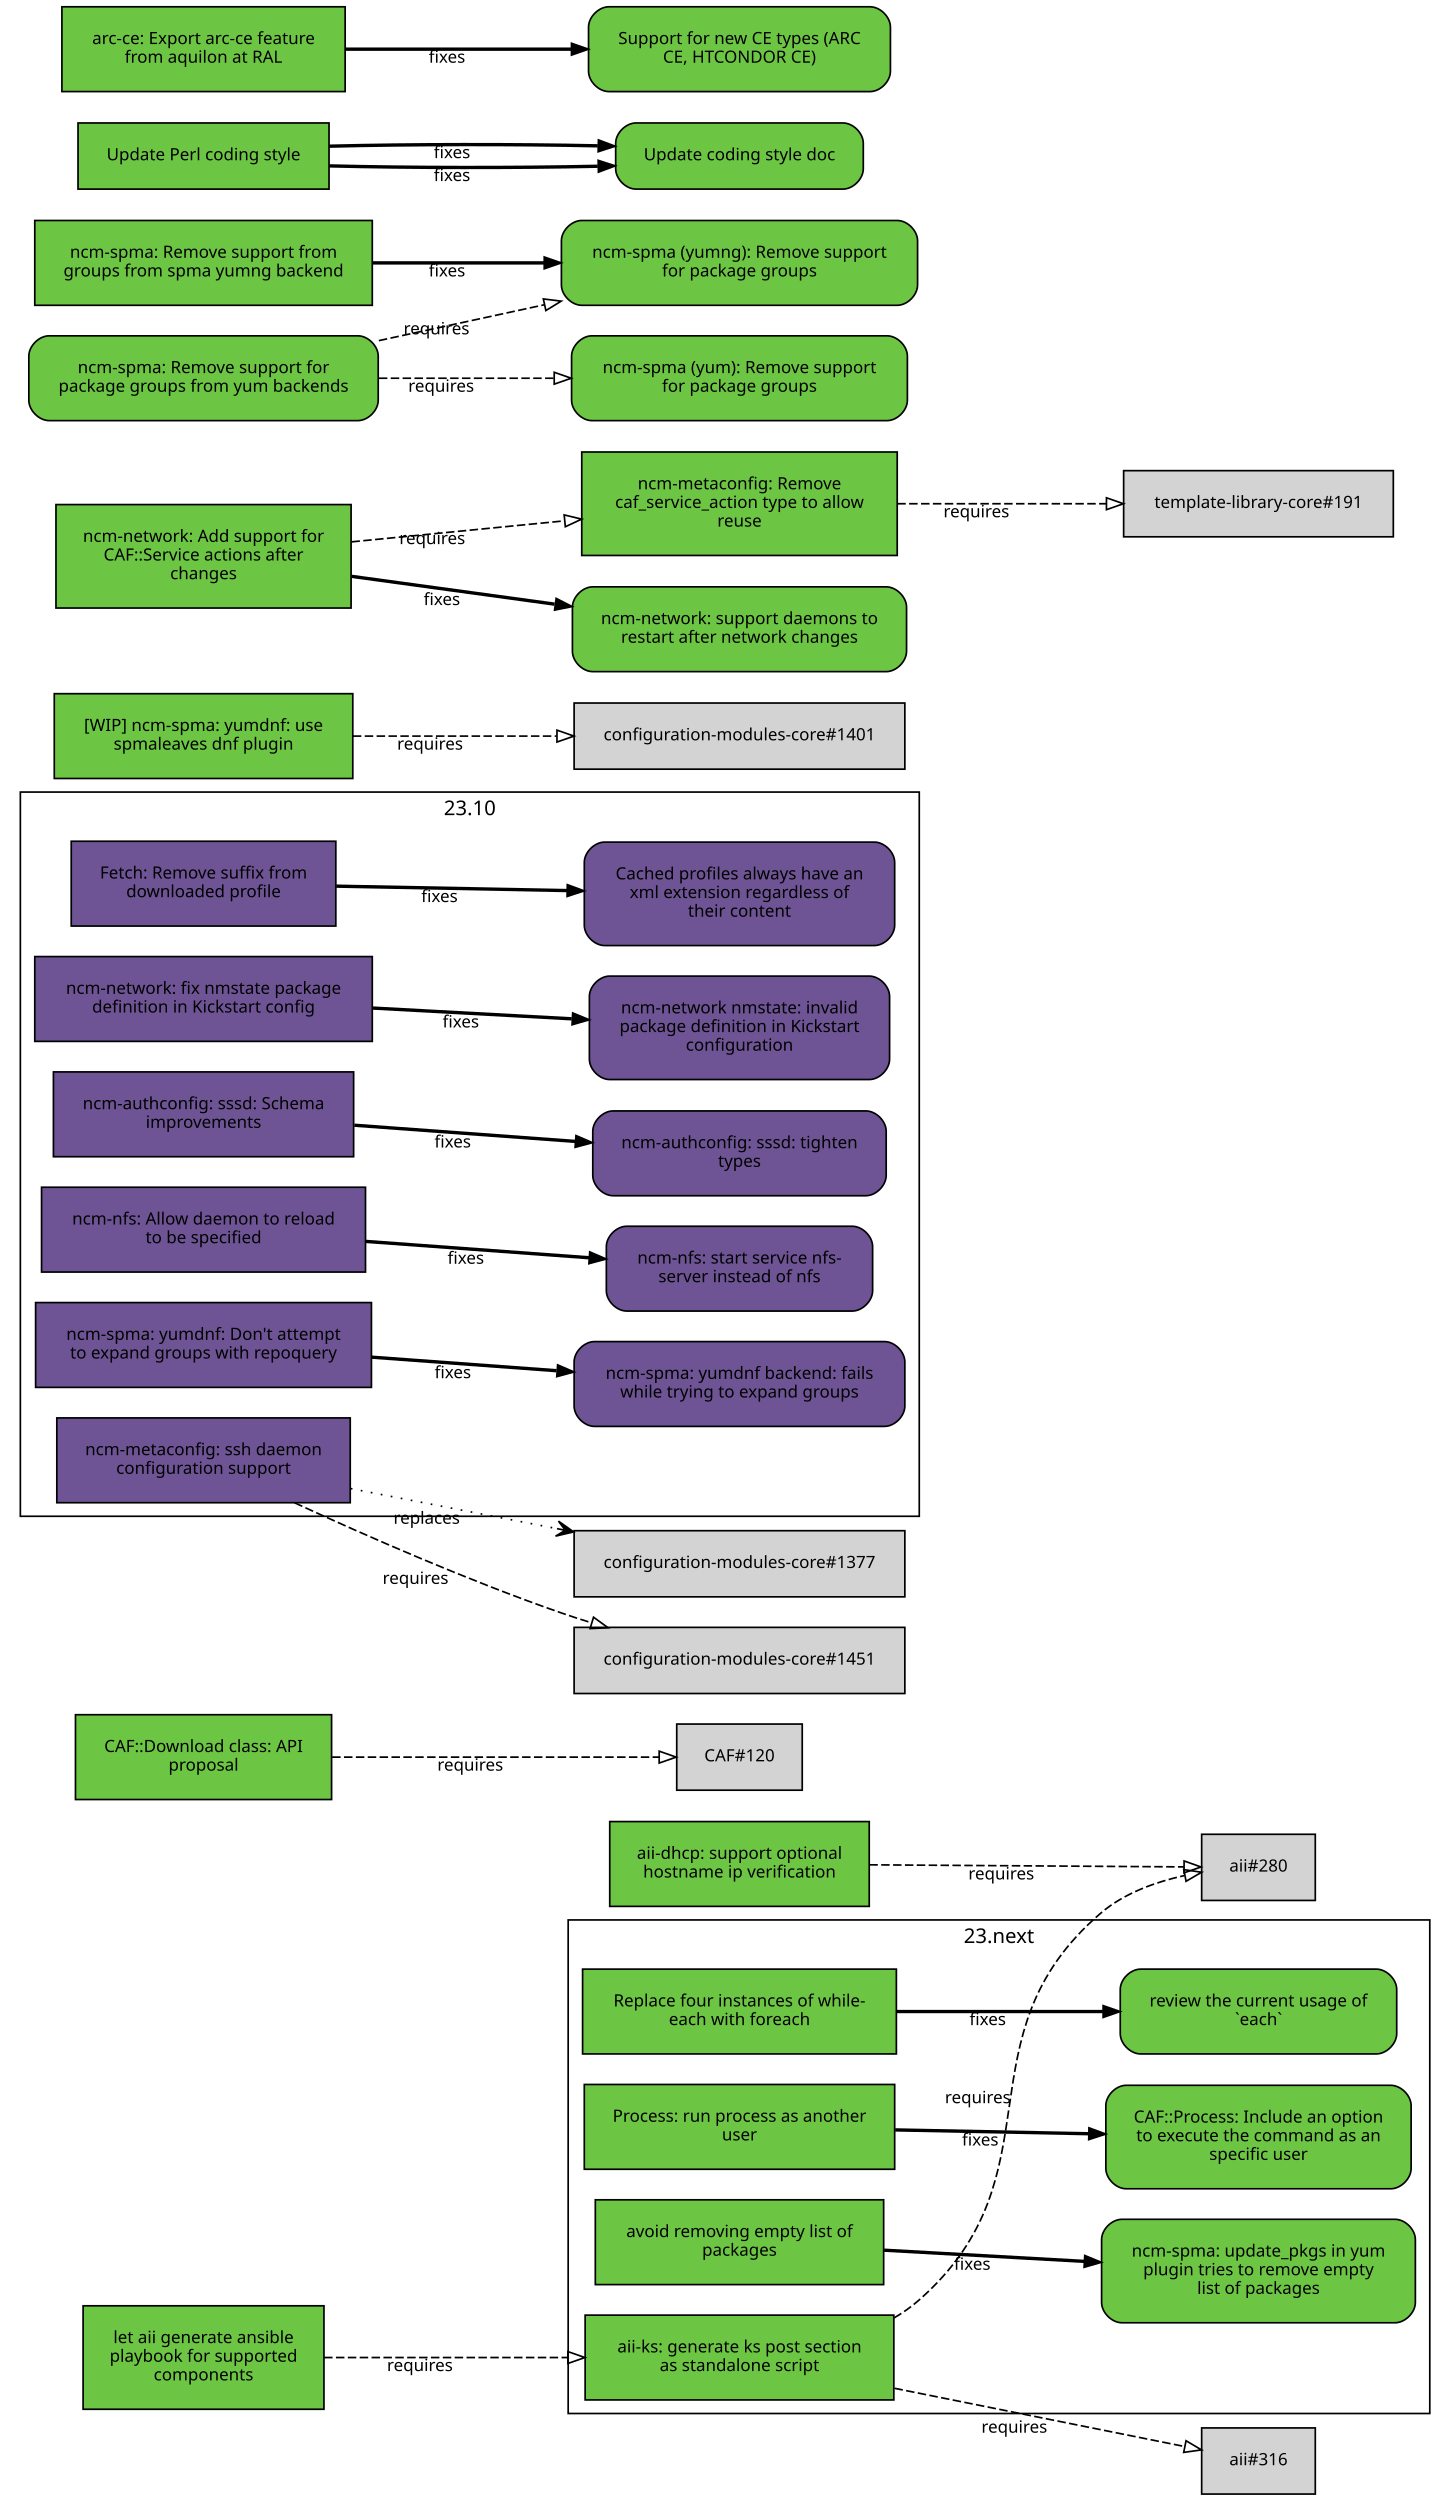
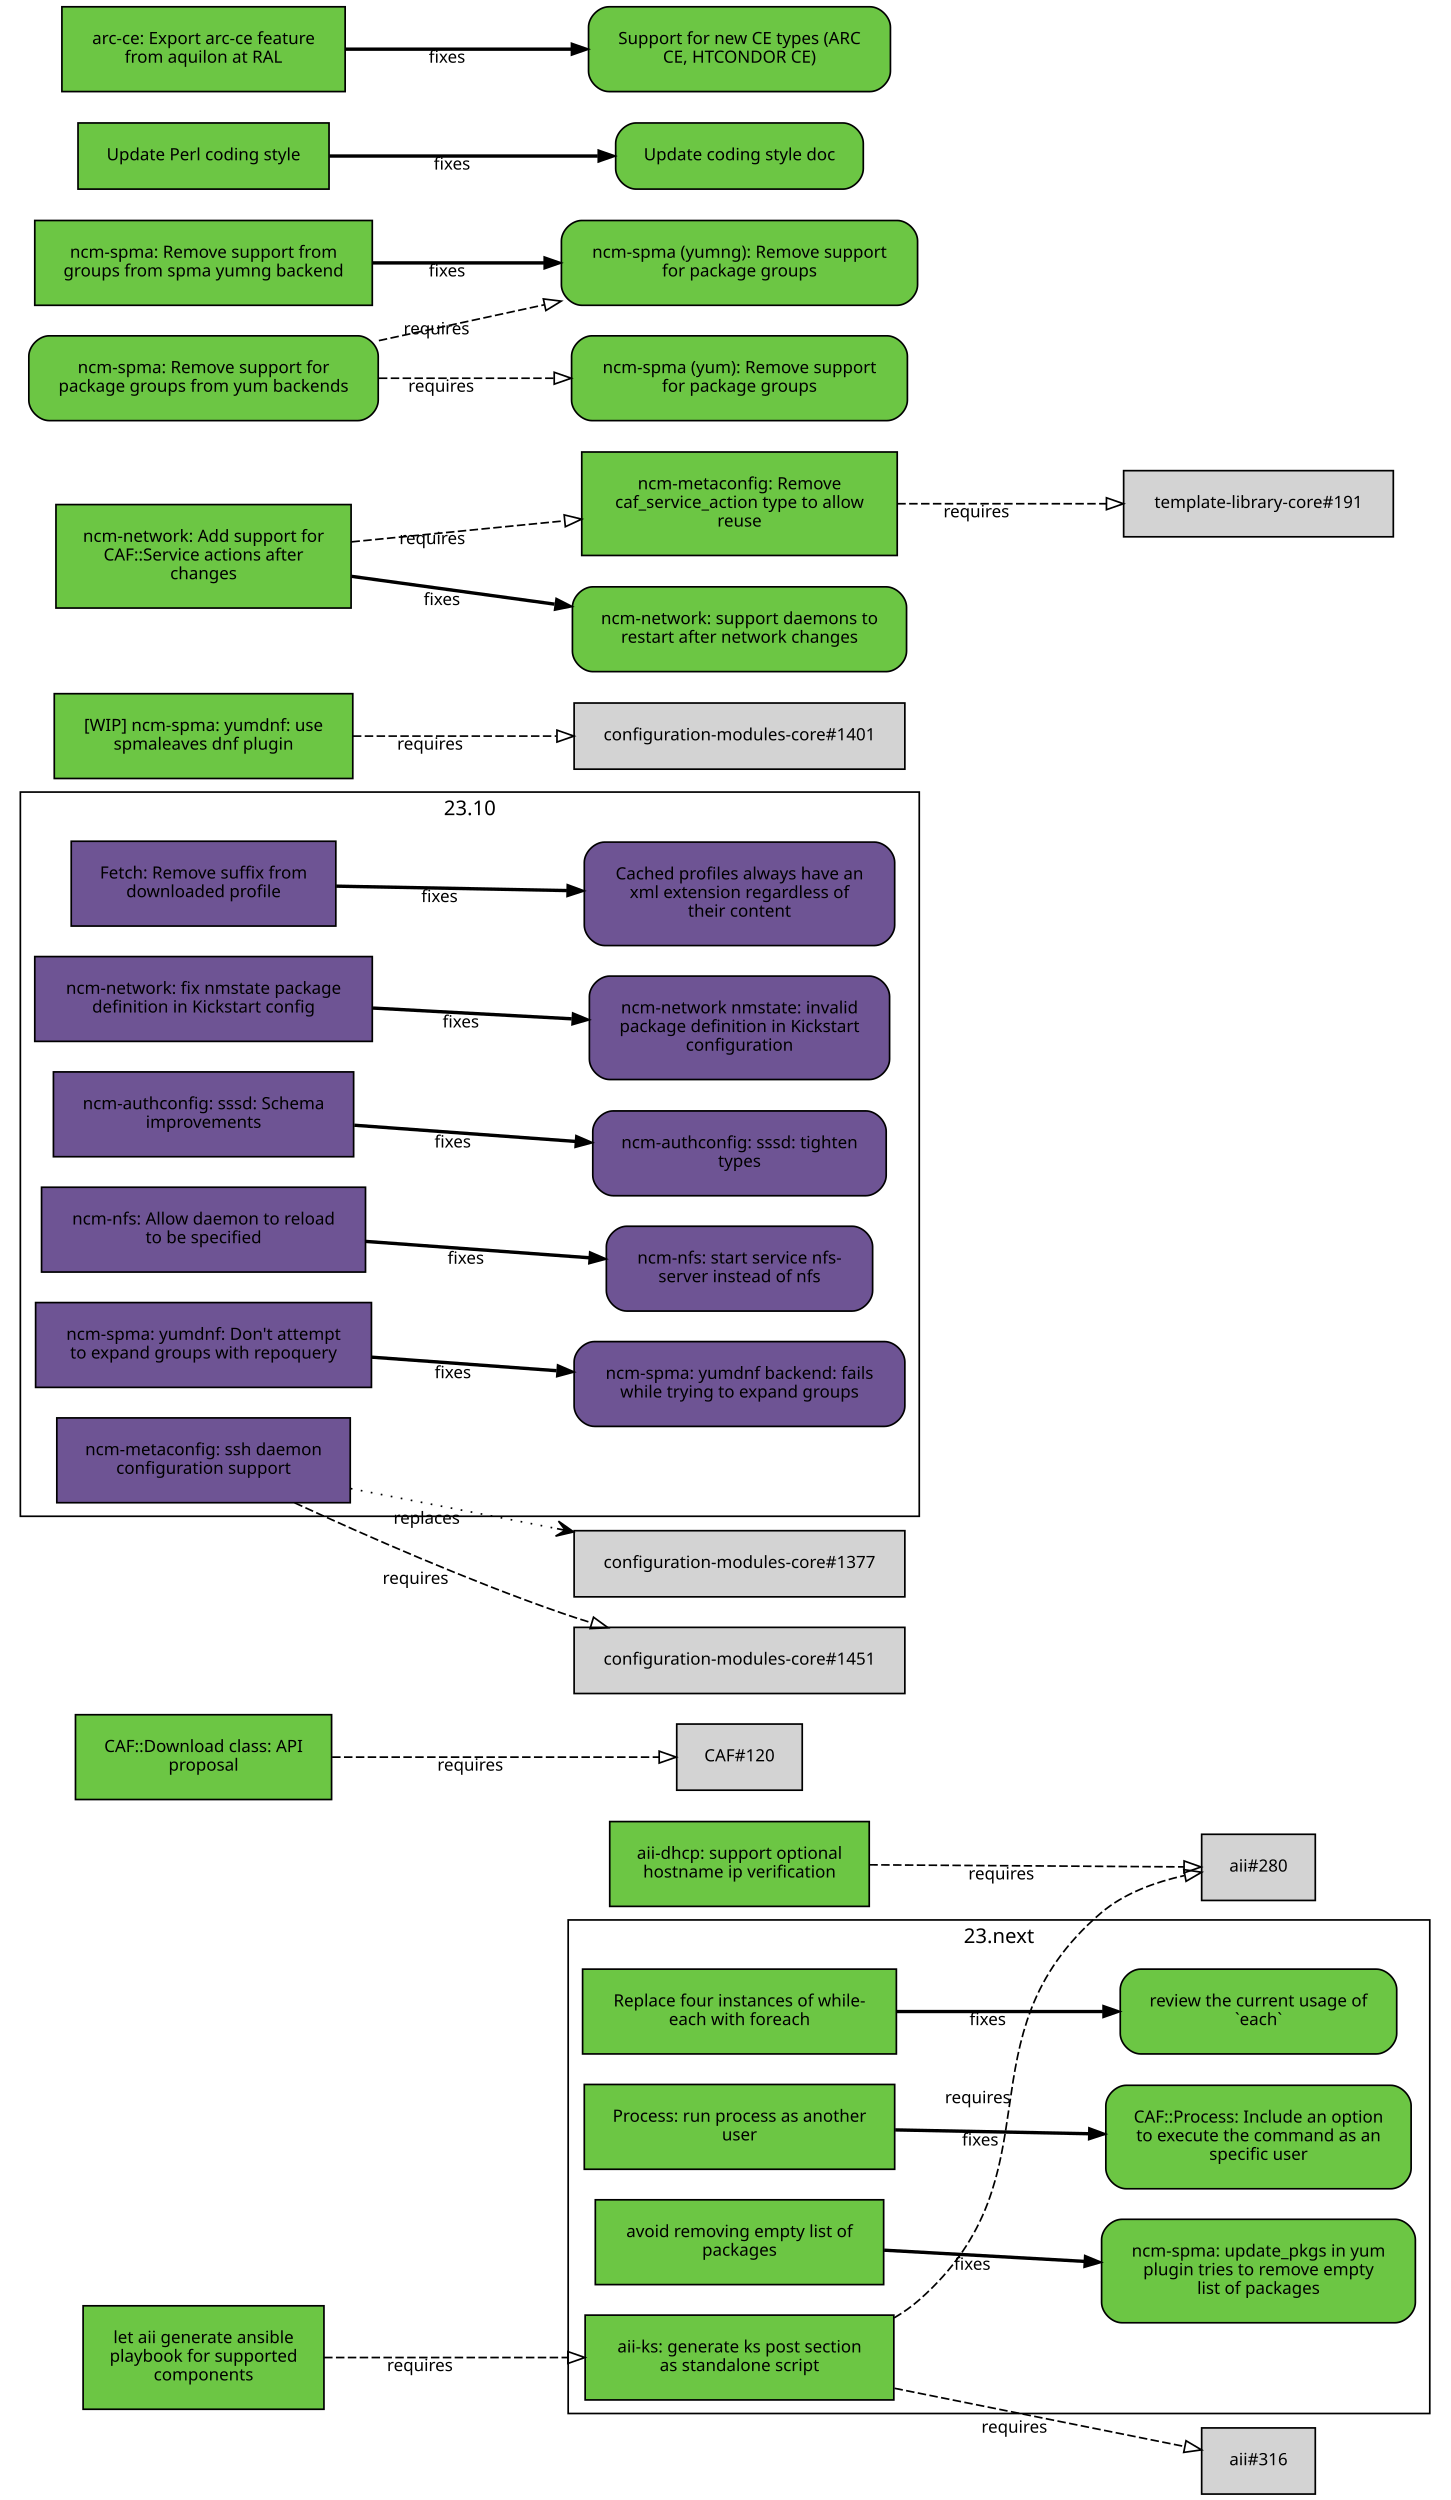
<svg xmlns="http://www.w3.org/2000/svg" xmlns:xlink="http://www.w3.org/1999/xlink" width="855pt" height="1474pt" viewBox="0.00 0.00 855.00 1474.00">
  <g id="graph0" class="graph" transform="scale(1 1) rotate(0) translate(4 1470)">
    <polygon fill="white" stroke="white" points="-4,5 -4,-1470 852,-1470 852,5 -4,5" />
    <g id="clust2" class="cluster">
      <polygon fill="none" stroke="black" points="8,-576 8,-1003 538,-1003 538,-576 8,-576" />
      <text text-anchor="middle" x="273" y="-989.4" font-family="Sans" font-size="12.00">23.10</text>
    </g>
    <g id="clust1" class="cluster">
      <polygon fill="none" stroke="black" points="331,-47 331,-338 839,-338 839,-47 331,-47" />
      <text text-anchor="middle" x="585" y="-324.4" font-family="Sans" font-size="12.00">23.next</text>
    </g>
    <g id="node1" class="node">
      <g id="a_node1">
        <a xlink:href="https://github.com/quattor/aii/pull/328" xlink:title="aii#328 (pull-request)" target="_parent">
          <polygon fill="#6cc644" stroke="black" points="523,-105 341,-105 341,-55 523,-55 523,-105" />
          <text text-anchor="middle" x="432" y="-83" font-family="Sans" font-size="10.00">aii-ks: generate ks post section</text>
          <text text-anchor="middle" x="432" y="-72" font-family="Sans" font-size="10.00">as standalone script</text>
        </a>
      </g>
    </g>
    <g id="node2" class="node">
      <polygon fill="lightgrey" stroke="black" points="771.5,-388.5 704.5,-388.5 704.5,-349.5 771.5,-349.5 771.5,-388.5" />
      <text text-anchor="middle" x="738" y="-366.5" font-family="Sans" font-size="10.00">aii#280</text>
    </g>
    <g id="edge1" class="edge">
      <path fill="none" stroke="black" stroke-dasharray="5,2" d="M523.177,-103.373C528.47,-106.484 533.473,-110.008 538,-114 621.964,-188.027 560.019,-269.143 645,-342 658.709,-353.754 677.321,-360.394 694.218,-364.145" />
      <polygon fill="none" stroke="black" points="693.975,-367.663 704.458,-366.126 695.305,-360.79 693.975,-367.663" />
      <text text-anchor="middle" x="572.527" y="-229.944" font-family="Sans" font-size="10.00">requires</text>
    </g>
    <g id="node3" class="node">
      <polygon fill="lightgrey" stroke="black" points="771.5,-38.5 704.5,-38.5 704.5,0.5 771.5,0.5 771.5,-38.5" />
      <text text-anchor="middle" x="738" y="-16.5" font-family="Sans" font-size="10.00">aii#316</text>
    </g>
    <g id="edge2" class="edge">
      <path fill="none" stroke="black" stroke-dasharray="5,2" d="M523.387,-61.863C580.055,-50.492 650.477,-36.362 694.595,-27.509" />
      <polygon fill="none" stroke="black" points="695.291,-30.939 704.407,-25.54 693.914,-24.076 695.291,-30.939" />
      <text text-anchor="middle" x="594.051" y="-35.671" font-family="Sans" font-size="10.00">requires</text>
    </g>
    <g id="node4" class="node">
      <g id="a_node4">
        <a xlink:href="https://github.com/quattor/aii/pull/331" xlink:title="aii#331 (pull-request)" target="_parent">
          <polygon fill="#6cc644" stroke="black" points="187,-110.5 45,-110.5 45,-49.5 187,-49.5 187,-110.5" />
          <text text-anchor="middle" x="116" y="-88.5" font-family="Sans" font-size="10.00">let aii generate ansible</text>
          <text text-anchor="middle" x="116" y="-77.5" font-family="Sans" font-size="10.00">playbook for supported</text>
          <text text-anchor="middle" x="116" y="-66.5" font-family="Sans" font-size="10.00">components</text>
        </a>
      </g>
    </g>
    <g id="edge3" class="edge">
      <path fill="none" stroke="black" stroke-dasharray="5,2" d="M187.077,-80C229.343,-80 283.883,-80 330.668,-80" />
      <polygon fill="none" stroke="black" points="330.834,-83.5 340.834,-80 330.834,-76.5 330.834,-83.5" />
      <text text-anchor="middle" x="243.574" y="-72" font-family="Sans" font-size="10.00">requires</text>
    </g>
    <g id="node5" class="node">
      <g id="a_node5">
        <a xlink:href="https://github.com/quattor/aii/pull/299" xlink:title="aii#299 (pull-request)" target="_parent">
          <polygon fill="#6cc644" stroke="black" points="508.5,-396 355.5,-396 355.5,-346 508.5,-346 508.5,-396" />
          <text text-anchor="middle" x="432" y="-374" font-family="Sans" font-size="10.00">aii-dhcp: support optional</text>
          <text text-anchor="middle" x="432" y="-363" font-family="Sans" font-size="10.00">hostname ip verification</text>
        </a>
      </g>
    </g>
    <g id="edge4" class="edge">
      <path fill="none" stroke="black" stroke-dasharray="5,2" d="M508.537,-370.503C567.023,-370.118 645.931,-369.599 694.049,-369.283" />
      <polygon fill="none" stroke="black" points="694.146,-372.782 704.123,-369.216 694.1,-365.782 694.146,-372.782" />
      <text text-anchor="middle" x="586.342" y="-361.86" font-family="Sans" font-size="10.00">requires</text>
    </g>
    <g id="node6" class="node">
      <g id="a_node6">
        <a xlink:href="https://github.com/quattor/CAF/pull/277" xlink:title="CAF#277 (pull-request)" target="_parent">
          <polygon fill="#6cc644" stroke="black" points="524.5,-309 339.5,-309 339.5,-259 524.5,-259 524.5,-309" />
          <text text-anchor="middle" x="432" y="-287" font-family="Sans" font-size="10.00">Replace four instances of while-</text>
          <text text-anchor="middle" x="432" y="-276" font-family="Sans" font-size="10.00">each with foreach</text>
        </a>
      </g>
    </g>
    <g id="node7" class="node">
      <g id="a_node7">
        <a xlink:href="https://github.com/quattor/CAF/issues/109" xlink:title="CAF#109 (issue)" target="_parent">
          <path fill="#6cc644" stroke="black" d="M807.5,-309C807.5,-309 668.5,-309 668.5,-309 662.5,-309 656.5,-303 656.5,-297 656.5,-297 656.5,-271 656.5,-271 656.5,-265 662.5,-259 668.5,-259 668.5,-259 807.5,-259 807.5,-259 813.5,-259 819.5,-265 819.5,-271 819.5,-271 819.5,-297 819.5,-297 819.5,-303 813.5,-309 807.5,-309" />
          <text text-anchor="middle" x="738" y="-287" font-family="Sans" font-size="10.00">review the current usage of</text>
          <text text-anchor="middle" x="738" y="-276" font-family="Sans" font-size="10.00">`each`</text>
        </a>
      </g>
    </g>
    <g id="edge5" class="edge">
      <path fill="none" stroke="black" stroke-width="2" d="M524.622,-284C563.139,-284 607.831,-284 646.253,-284" />
      <polygon fill="black" stroke="black" points="646.394,-287.5 656.394,-284 646.394,-280.5 646.394,-287.5" />
      <text text-anchor="middle" x="578.345" y="-276" font-family="Sans" font-size="10.00">fixes</text>
    </g>
    <g id="node8" class="node">
      <g id="a_node8">
        <a xlink:href="https://github.com/quattor/CAF/pull/257" xlink:title="CAF#257 (pull-request)" target="_parent">
          <polygon fill="#6cc644" stroke="black" points="523.5,-241 340.5,-241 340.5,-191 523.5,-191 523.5,-241" />
          <text text-anchor="middle" x="432" y="-219" font-family="Sans" font-size="10.00">Process: run process as another</text>
          <text text-anchor="middle" x="432" y="-208" font-family="Sans" font-size="10.00">user</text>
        </a>
      </g>
    </g>
    <g id="node9" class="node">
      <g id="a_node9">
        <a xlink:href="https://github.com/quattor/CAF/issues/253" xlink:title="CAF#253 (issue)" target="_parent">
          <path fill="#6cc644" stroke="black" d="M816,-240.5C816,-240.5 660,-240.5 660,-240.5 654,-240.5 648,-234.5 648,-228.5 648,-228.5 648,-191.5 648,-191.5 648,-185.5 654,-179.5 660,-179.5 660,-179.5 816,-179.5 816,-179.5 822,-179.5 828,-185.5 828,-191.5 828,-191.5 828,-228.5 828,-228.5 828,-234.5 822,-240.5 816,-240.5" />
          <text text-anchor="middle" x="738" y="-218.5" font-family="Sans" font-size="10.00">CAF::Process: Include an option</text>
          <text text-anchor="middle" x="738" y="-207.5" font-family="Sans" font-size="10.00">to execute the command as an</text>
          <text text-anchor="middle" x="738" y="-196.5" font-family="Sans" font-size="10.00">specific user</text>
        </a>
      </g>
    </g>
    <g id="edge6" class="edge">
      <path fill="none" stroke="black" stroke-width="2" d="M523.798,-214.208C559.701,-213.499 601.072,-212.683 637.762,-211.959" />
      <polygon fill="black" stroke="black" points="638.048,-215.454 647.977,-211.757 637.91,-208.455 638.048,-215.454" />
      <text text-anchor="middle" x="573.947" y="-204.981" font-family="Sans" font-size="10.00">fixes</text>
    </g>
    <g id="node10" class="node">
      <g id="a_node10">
        <a xlink:href="https://github.com/quattor/CAF/pull/110" xlink:title="CAF#110 (pull-request)" target="_parent">
          <polygon fill="#6cc644" stroke="black" points="191.5,-459 40.5,-459 40.5,-409 191.5,-409 191.5,-459" />
          <text text-anchor="middle" x="116" y="-437" font-family="Sans" font-size="10.00">CAF::Download class: API</text>
          <text text-anchor="middle" x="116" y="-426" font-family="Sans" font-size="10.00">proposal</text>
        </a>
      </g>
    </g>
    <g id="node11" class="node">
      <polygon fill="lightgrey" stroke="black" points="469,-453.5 395,-453.5 395,-414.5 469,-414.5 469,-453.5" />
      <text text-anchor="middle" x="432" y="-431.5" font-family="Sans" font-size="10.00">CAF#120</text>
    </g>
    <g id="edge7" class="edge">
      <path fill="none" stroke="black" stroke-dasharray="5,2" d="M191.812,-434C251.718,-434 333.856,-434 384.623,-434" />
      <polygon fill="none" stroke="black" points="384.651,-437.5 394.651,-434 384.651,-430.5 384.651,-437.5" />
      <text text-anchor="middle" x="273.255" y="-426" font-family="Sans" font-size="10.00">requires</text>
    </g>
    <g id="node12" class="node">
      <g id="a_node12">
        <a xlink:href="https://github.com/quattor/CCM/pull/210" xlink:title="CCM#210 (pull-request)" target="_parent">
          <polygon fill="#6e5494" stroke="black" points="194,-974 38,-974 38,-924 194,-924 194,-974" />
          <text text-anchor="middle" x="116" y="-952" font-family="Sans" font-size="10.00">Fetch: Remove suffix from</text>
          <text text-anchor="middle" x="116" y="-941" font-family="Sans" font-size="10.00">downloaded profile</text>
        </a>
      </g>
    </g>
    <g id="node13" class="node">
      <g id="a_node13">
        <a xlink:href="https://github.com/quattor/CCM/issues/204" xlink:title="CCM#204 (issue)" target="_parent">
          <path fill="#6e5494" stroke="black" d="M511.5,-973.5C511.5,-973.5 352.5,-973.5 352.5,-973.5 346.5,-973.5 340.5,-967.5 340.5,-961.5 340.5,-961.5 340.5,-924.5 340.5,-924.5 340.5,-918.5 346.5,-912.5 352.5,-912.5 352.5,-912.5 511.5,-912.5 511.5,-912.5 517.5,-912.5 523.5,-918.5 523.5,-924.5 523.5,-924.5 523.5,-961.5 523.5,-961.5 523.5,-967.5 517.5,-973.5 511.5,-973.5" />
          <text text-anchor="middle" x="432" y="-951.5" font-family="Sans" font-size="10.00">Cached profiles always have an</text>
          <text text-anchor="middle" x="432" y="-940.5" font-family="Sans" font-size="10.00">xml extension regardless of</text>
          <text text-anchor="middle" x="432" y="-929.5" font-family="Sans" font-size="10.00">their content</text>
        </a>
      </g>
    </g>
    <g id="edge8" class="edge">
      <path fill="none" stroke="black" stroke-width="2" d="M194.215,-947.525C235.236,-946.741 286.154,-945.768 330.251,-944.925" />
      <polygon fill="black" stroke="black" points="330.492,-948.421 340.423,-944.731 330.358,-941.423 330.492,-948.421" />
      <text text-anchor="middle" x="255.112" y="-938.132" font-family="Sans" font-size="10.00">fixes</text>
    </g>
    <g id="node14" class="node">
      <g id="a_node14">
        <a xlink:href="https://github.com/quattor/configuration-modules-core/pull/1630" xlink:title="configuration-modules-core#1630 (pull-request)" target="_parent">
          <polygon fill="#6e5494" stroke="black" points="215.5,-906 16.5,-906 16.5,-856 215.5,-856 215.5,-906" />
          <text text-anchor="middle" x="116" y="-884" font-family="Sans" font-size="10.00">ncm-network: fix nmstate package</text>
          <text text-anchor="middle" x="116" y="-873" font-family="Sans" font-size="10.00">definition in Kickstart config</text>
        </a>
      </g>
    </g>
    <g id="node15" class="node">
      <g id="a_node15">
        <a xlink:href="https://github.com/quattor/configuration-modules-core/issues/1629" xlink:title="configuration-modules-core#1629 (issue)" target="_parent">
          <path fill="#6e5494" stroke="black" d="M508.5,-894.5C508.5,-894.5 355.5,-894.5 355.5,-894.5 349.5,-894.5 343.5,-888.5 343.5,-882.5 343.5,-882.5 343.5,-845.5 343.5,-845.5 343.5,-839.5 349.5,-833.5 355.5,-833.5 355.5,-833.5 508.5,-833.5 508.5,-833.5 514.5,-833.5 520.5,-839.5 520.5,-845.5 520.5,-845.5 520.5,-882.5 520.5,-882.5 520.5,-888.5 514.5,-894.5 508.5,-894.5" />
          <text text-anchor="middle" x="432" y="-872.5" font-family="Sans" font-size="10.00">ncm-network nmstate: invalid</text>
          <text text-anchor="middle" x="432" y="-861.5" font-family="Sans" font-size="10.00">package definition in Kickstart</text>
          <text text-anchor="middle" x="432" y="-850.5" font-family="Sans" font-size="10.00">configuration</text>
        </a>
      </g>
    </g>
    <g id="edge9" class="edge">
      <path fill="none" stroke="black" stroke-width="2" d="M215.921,-875.644C253.303,-873.621 295.798,-871.32 333.087,-869.301" />
      <polygon fill="black" stroke="black" points="333.662,-872.775 343.458,-868.74 333.283,-865.785 333.662,-872.775" />
      <text text-anchor="middle" x="267.683" y="-864.192" font-family="Sans" font-size="10.00">fixes</text>
    </g>
    <g id="node16" class="node">
      <g id="a_node16">
        <a xlink:href="https://github.com/quattor/configuration-modules-core/pull/1622" xlink:title="configuration-modules-core#1622 (pull-request)" target="_parent">
          <polygon fill="#6e5494" stroke="black" points="204.5,-838 27.5,-838 27.5,-788 204.5,-788 204.5,-838" />
          <text text-anchor="middle" x="116" y="-816" font-family="Sans" font-size="10.00">ncm-authconfig: sssd: Schema</text>
          <text text-anchor="middle" x="116" y="-805" font-family="Sans" font-size="10.00">improvements</text>
        </a>
      </g>
    </g>
    <g id="node17" class="node">
      <g id="a_node17">
        <a xlink:href="https://github.com/quattor/configuration-modules-core/issues/1471" xlink:title="configuration-modules-core#1471 (issue)" target="_parent">
          <path fill="#6e5494" stroke="black" d="M506.5,-815C506.5,-815 357.5,-815 357.5,-815 351.5,-815 345.5,-809 345.5,-803 345.5,-803 345.5,-777 345.5,-777 345.5,-771 351.5,-765 357.5,-765 357.5,-765 506.5,-765 506.5,-765 512.5,-765 518.5,-771 518.5,-777 518.5,-777 518.5,-803 518.5,-803 518.5,-809 512.5,-815 506.5,-815" />
          <text text-anchor="middle" x="432" y="-793" font-family="Sans" font-size="10.00">ncm-authconfig: sssd: tighten</text>
          <text text-anchor="middle" x="432" y="-782" font-family="Sans" font-size="10.00">types</text>
        </a>
      </g>
    </g>
    <g id="edge10" class="edge">
      <path fill="none" stroke="black" stroke-width="2" d="M204.884,-806.563C245.446,-803.592 293.697,-800.057 335.189,-797.018" />
      <polygon fill="black" stroke="black" points="335.589,-800.498 345.307,-796.277 335.078,-793.517 335.589,-800.498" />
      <text text-anchor="middle" x="262.92" y="-793.433" font-family="Sans" font-size="10.00">fixes</text>
    </g>
    <g id="node18" class="node">
      <g id="a_node18">
        <a xlink:href="https://github.com/quattor/configuration-modules-core/pull/1621" xlink:title="configuration-modules-core#1621 (pull-request)" target="_parent">
          <polygon fill="#6e5494" stroke="black" points="211.5,-770 20.5,-770 20.5,-720 211.5,-720 211.5,-770" />
          <text text-anchor="middle" x="116" y="-748" font-family="Sans" font-size="10.00">ncm-nfs: Allow daemon to reload</text>
          <text text-anchor="middle" x="116" y="-737" font-family="Sans" font-size="10.00">to be specified</text>
        </a>
      </g>
    </g>
    <g id="node19" class="node">
      <g id="a_node19">
        <a xlink:href="https://github.com/quattor/configuration-modules-core/issues/1618" xlink:title="configuration-modules-core#1618 (issue)" target="_parent">
          <path fill="#6e5494" stroke="black" d="M498.5,-747C498.5,-747 365.5,-747 365.5,-747 359.5,-747 353.5,-741 353.5,-735 353.5,-735 353.5,-709 353.5,-709 353.5,-703 359.5,-697 365.5,-697 365.5,-697 498.5,-697 498.5,-697 504.5,-697 510.5,-703 510.5,-709 510.5,-709 510.5,-735 510.5,-735 510.5,-741 504.5,-747 498.5,-747" />
          <text text-anchor="middle" x="432" y="-725" font-family="Sans" font-size="10.00">ncm-nfs: start service nfs-</text>
          <text text-anchor="middle" x="432" y="-714" font-family="Sans" font-size="10.00">server instead of nfs</text>
        </a>
      </g>
    </g>
    <g id="edge11" class="edge">
      <path fill="none" stroke="black" stroke-width="2" d="M211.636,-738.068C253.508,-735.001 302.447,-731.416 343.464,-728.412" />
      <polygon fill="black" stroke="black" points="343.722,-731.902 353.439,-727.681 343.21,-724.921 343.722,-731.902" />
      <text text-anchor="middle" x="270.635" y="-724.868" font-family="Sans" font-size="10.00">fixes</text>
    </g>
    <g id="node20" class="node">
      <g id="a_node20">
        <a xlink:href="https://github.com/quattor/configuration-modules-core/pull/1620" xlink:title="configuration-modules-core#1620 (pull-request)" target="_parent">
          <polygon fill="#6e5494" stroke="black" points="215,-702 17,-702 17,-652 215,-652 215,-702" />
          <text text-anchor="middle" x="116" y="-680" font-family="Sans" font-size="10.00">ncm-spma: yumdnf: Don't attempt</text>
          <text text-anchor="middle" x="116" y="-669" font-family="Sans" font-size="10.00">to expand groups with repoquery</text>
        </a>
      </g>
    </g>
    <g id="node21" class="node">
      <g id="a_node21">
        <a xlink:href="https://github.com/quattor/configuration-modules-core/issues/1524" xlink:title="configuration-modules-core#1524 (issue)" target="_parent">
          <path fill="#6e5494" stroke="black" d="M517.5,-679C517.5,-679 346.5,-679 346.5,-679 340.5,-679 334.5,-673 334.5,-667 334.5,-667 334.5,-641 334.5,-641 334.5,-635 340.5,-629 346.5,-629 346.5,-629 517.5,-629 517.5,-629 523.5,-629 529.5,-635 529.5,-641 529.5,-641 529.5,-667 529.5,-667 529.5,-673 523.5,-679 517.5,-679" />
          <text text-anchor="middle" x="432" y="-657" font-family="Sans" font-size="10.00">ncm-spma: yumdnf backend: fails</text>
          <text text-anchor="middle" x="432" y="-646" font-family="Sans" font-size="10.00">while trying to expand groups</text>
        </a>
      </g>
    </g>
    <g id="edge12" class="edge">
      <path fill="none" stroke="black" stroke-width="2" d="M215.06,-669.817C249.699,-667.28 288.815,-664.415 324.146,-661.827" />
      <polygon fill="black" stroke="black" points="324.773,-665.29 334.491,-661.069 324.262,-658.309 324.773,-665.29" />
      <text text-anchor="middle" x="262.99" y="-657.428" font-family="Sans" font-size="10.00">fixes</text>
    </g>
    <g id="node22" class="node">
      <g id="a_node22">
        <a xlink:href="https://github.com/quattor/configuration-modules-core/pull/1554" xlink:title="configuration-modules-core#1554 (pull-request)" target="_parent">
          <polygon fill="#6cc644" stroke="black" points="517,-173 347,-173 347,-123 517,-123 517,-173" />
          <text text-anchor="middle" x="432" y="-151" font-family="Sans" font-size="10.00">avoid removing empty list of</text>
          <text text-anchor="middle" x="432" y="-140" font-family="Sans" font-size="10.00">packages</text>
        </a>
      </g>
    </g>
    <g id="node23" class="node">
      <g id="a_node23">
        <a xlink:href="https://github.com/quattor/configuration-modules-core/issues/1553" xlink:title="configuration-modules-core#1553 (issue)" target="_parent">
          <path fill="#6cc644" stroke="black" d="M818.5,-161.5C818.5,-161.5 657.5,-161.5 657.5,-161.5 651.5,-161.5 645.5,-155.5 645.5,-149.5 645.5,-149.5 645.5,-112.5 645.5,-112.5 645.5,-106.5 651.5,-100.5 657.5,-100.5 657.5,-100.5 818.5,-100.5 818.5,-100.5 824.5,-100.5 830.5,-106.5 830.5,-112.5 830.5,-112.5 830.5,-149.5 830.5,-149.5 830.5,-155.5 824.5,-161.5 818.5,-161.5" />
          <text text-anchor="middle" x="738" y="-139.5" font-family="Sans" font-size="10.00">ncm-spma: update_pkgs in yum</text>
          <text text-anchor="middle" x="738" y="-128.5" font-family="Sans" font-size="10.00">plugin tries to remove empty</text>
          <text text-anchor="middle" x="738" y="-117.5" font-family="Sans" font-size="10.00">list of packages</text>
        </a>
      </g>
    </g>
    <g id="edge13" class="edge">
      <path fill="none" stroke="black" stroke-width="2" d="M517.277,-143.287C553.812,-141.244 596.909,-138.834 635.213,-136.692" />
      <polygon fill="black" stroke="black" points="635.57,-140.178 645.359,-136.125 635.179,-133.189 635.57,-140.178" />
      <text text-anchor="middle" x="569.248" y="-131.71" font-family="Sans" font-size="10.00">fixes</text>
    </g>
    <g id="node24" class="node">
      <g id="a_node24">
        <a xlink:href="https://github.com/quattor/configuration-modules-core/pull/1452" xlink:title="configuration-modules-core#1452 (pull-request)" target="_parent">
          <polygon fill="#6e5494" stroke="black" points="202.5,-634 29.5,-634 29.5,-584 202.5,-584 202.5,-634" />
          <text text-anchor="middle" x="116" y="-612" font-family="Sans" font-size="10.00">ncm-metaconfig: ssh daemon</text>
          <text text-anchor="middle" x="116" y="-601" font-family="Sans" font-size="10.00">configuration support</text>
        </a>
      </g>
    </g>
    <g id="node25" class="node">
      <polygon fill="lightgrey" stroke="black" points="529.5,-567.5 334.5,-567.5 334.5,-528.5 529.5,-528.5 529.5,-567.5" />
      <text text-anchor="middle" x="432" y="-545.5" font-family="Sans" font-size="10.00">configuration-modules-core#1377</text>
    </g>
    <g id="edge14" class="edge">
      <path fill="none" stroke="black" stroke-dasharray="1,5" d="M202.802,-592.331C240.298,-585.047 284.669,-576.427 324.269,-568.734" />
      <polygon fill="black" stroke="black" points="334.228,-566.8 325.269,-573.124 329.319,-567.753 324.411,-568.707 324.411,-568.707 324.411,-568.707 329.319,-567.753 323.553,-564.289 334.228,-566.8 334.228,-566.8" />
      <text text-anchor="middle" x="247.583" y="-571.552" font-family="Sans" font-size="10.00">replaces</text>
    </g>
    <g id="node26" class="node">
      <polygon fill="lightgrey" stroke="black" points="529.5,-510.5 334.5,-510.5 334.5,-471.5 529.5,-471.5 529.5,-510.5" />
      <text text-anchor="middle" x="432" y="-488.5" font-family="Sans" font-size="10.00">configuration-modules-core#1451</text>
    </g>
    <g id="edge15" class="edge">
      <path fill="none" stroke="black" stroke-dasharray="5,2" d="M169.693,-583.943C211.678,-564.586 272.288,-537.982 327,-519 332.797,-516.989 338.816,-515.033 344.905,-513.152" />
      <polygon fill="none" stroke="black" points="345.944,-516.495 354.51,-510.26 343.926,-509.792 345.944,-516.495" />
      <text text-anchor="middle" x="240.995" y="-536.113" font-family="Sans" font-size="10.00">requires</text>
    </g>
    <g id="node27" class="node">
      <g id="a_node27">
        <a xlink:href="https://github.com/quattor/configuration-modules-core/pull/1507" xlink:title="configuration-modules-core#1507 (pull-request)" target="_parent">
          <polygon fill="#6cc644" stroke="black" points="204,-1061 28,-1061 28,-1011 204,-1011 204,-1061" />
          <text text-anchor="middle" x="116" y="-1039" font-family="Sans" font-size="10.00">[WIP] ncm-spma: yumdnf: use</text>
          <text text-anchor="middle" x="116" y="-1028" font-family="Sans" font-size="10.00">spmaleaves dnf plugin</text>
        </a>
      </g>
    </g>
    <g id="node28" class="node">
      <polygon fill="lightgrey" stroke="black" points="529.5,-1055.5 334.5,-1055.5 334.5,-1016.5 529.5,-1016.5 529.5,-1055.5" />
      <text text-anchor="middle" x="432" y="-1033.5" font-family="Sans" font-size="10.00">configuration-modules-core#1401</text>
    </g>
    <g id="edge16" class="edge">
      <path fill="none" stroke="black" stroke-dasharray="5,2" d="M204.05,-1036C241.203,-1036 284.927,-1036 324.027,-1036" />
      <polygon fill="none" stroke="black" points="324.391,-1039.5 334.391,-1036 324.391,-1032.5 324.391,-1039.5" />
      <text text-anchor="middle" x="249.549" y="-1028" font-family="Sans" font-size="10.00">requires</text>
    </g>
    <g id="node29" class="node">
      <g id="a_node29">
        <a xlink:href="https://github.com/quattor/configuration-modules-core/pull/1336" xlink:title="configuration-modules-core#1336 (pull-request)" target="_parent">
          <polygon fill="#6cc644" stroke="black" points="203,-1172.5 29,-1172.5 29,-1111.5 203,-1111.5 203,-1172.5" />
          <text text-anchor="middle" x="116" y="-1150.5" font-family="Sans" font-size="10.00">ncm-network: Add support for</text>
          <text text-anchor="middle" x="116" y="-1139.5" font-family="Sans" font-size="10.00">CAF::Service actions after</text>
          <text text-anchor="middle" x="116" y="-1128.5" font-family="Sans" font-size="10.00">changes</text>
        </a>
      </g>
    </g>
    <g id="node30" class="node">
      <g id="a_node30">
        <a xlink:href="https://github.com/quattor/configuration-modules-core/pull/1335" xlink:title="configuration-modules-core#1335 (pull-request)" target="_parent">
          <polygon fill="#6cc644" stroke="black" points="525,-1203.5 339,-1203.5 339,-1142.5 525,-1142.5 525,-1203.5" />
          <text text-anchor="middle" x="432" y="-1181.5" font-family="Sans" font-size="10.00">ncm-metaconfig: Remove</text>
          <text text-anchor="middle" x="432" y="-1170.5" font-family="Sans" font-size="10.00">caf_service_action type to allow</text>
          <text text-anchor="middle" x="432" y="-1159.5" font-family="Sans" font-size="10.00">reuse</text>
        </a>
      </g>
    </g>
    <g id="edge17" class="edge">
      <path fill="none" stroke="black" stroke-dasharray="5,2" d="M203.217,-1150.51C242.047,-1154.35 288.184,-1158.9 328.746,-1162.9" />
      <polygon fill="none" stroke="black" points="328.636,-1166.41 338.931,-1163.91 329.323,-1159.44 328.636,-1166.41" />
      <text text-anchor="middle" x="250.868" y="-1149.19" font-family="Sans" font-size="10.00">requires</text>
    </g>
    <g id="node31" class="node">
      <g id="a_node31">
        <a xlink:href="https://github.com/quattor/configuration-modules-core/issues/1071" xlink:title="configuration-modules-core#1071 (issue)" target="_parent">
          <path fill="#6cc644" stroke="black" d="M518.5,-1124C518.5,-1124 345.5,-1124 345.5,-1124 339.5,-1124 333.5,-1118 333.5,-1112 333.5,-1112 333.5,-1086 333.5,-1086 333.5,-1080 339.5,-1074 345.5,-1074 345.5,-1074 518.5,-1074 518.5,-1074 524.5,-1074 530.5,-1080 530.5,-1086 530.5,-1086 530.5,-1112 530.5,-1112 530.5,-1118 524.5,-1124 518.5,-1124" />
          <text text-anchor="middle" x="432" y="-1102" font-family="Sans" font-size="10.00">ncm-network: support daemons to</text>
          <text text-anchor="middle" x="432" y="-1091" font-family="Sans" font-size="10.00">restart after network changes</text>
        </a>
      </g>
    </g>
    <g id="edge18" class="edge">
      <path fill="none" stroke="black" stroke-width="2" d="M203.217,-1130.19C240.216,-1125.13 283.848,-1119.15 322.972,-1113.79" />
      <polygon fill="black" stroke="black" points="323.912,-1117.2 333.344,-1112.37 322.962,-1110.26 323.912,-1117.2" />
      <text text-anchor="middle" x="256.527" y="-1113.25" font-family="Sans" font-size="10.00">fixes</text>
    </g>
    <g id="node32" class="node">
      <polygon fill="lightgrey" stroke="black" points="817.5,-1192.5 658.5,-1192.5 658.5,-1153.5 817.5,-1153.5 817.5,-1192.5" />
      <text text-anchor="middle" x="738" y="-1170.5" font-family="Sans" font-size="10.00">template-library-core#191</text>
    </g>
    <g id="edge19" class="edge">
      <path fill="none" stroke="black" stroke-dasharray="5,2" d="M525.035,-1173C564.097,-1173 609.452,-1173 648.16,-1173" />
      <polygon fill="none" stroke="black" points="648.369,-1176.5 658.369,-1173 648.369,-1169.5 648.369,-1176.5" />
      <text text-anchor="middle" x="571.665" y="-1165" font-family="Sans" font-size="10.00">requires</text>
    </g>
    <g id="node33" class="node">
      <g id="a_node33">
        <a xlink:href="https://github.com/quattor/configuration-modules-core/pull/1148" xlink:title="configuration-modules-core#1148 (pull-request)" target="_parent">
          <polygon fill="#6cc644" stroke="black" points="215.5,-1340 16.5,-1340 16.5,-1290 215.5,-1290 215.5,-1340" />
          <text text-anchor="middle" x="116" y="-1318" font-family="Sans" font-size="10.00">ncm-spma: Remove support from</text>
          <text text-anchor="middle" x="116" y="-1307" font-family="Sans" font-size="10.00">groups from spma yumng backend</text>
        </a>
      </g>
    </g>
    <g id="node34" class="node">
      <g id="a_node34">
        <a xlink:href="https://github.com/quattor/configuration-modules-core/issues/952" xlink:title="configuration-modules-core#952 (issue)" target="_parent">
          <path fill="#6cc644" stroke="black" d="M525,-1340C525,-1340 339,-1340 339,-1340 333,-1340 327,-1334 327,-1328 327,-1328 327,-1302 327,-1302 327,-1296 333,-1290 339,-1290 339,-1290 525,-1290 525,-1290 531,-1290 537,-1296 537,-1302 537,-1302 537,-1328 537,-1328 537,-1334 531,-1340 525,-1340" />
          <text text-anchor="middle" x="432" y="-1318" font-family="Sans" font-size="10.00">ncm-spma (yumng): Remove support</text>
          <text text-anchor="middle" x="432" y="-1307" font-family="Sans" font-size="10.00">for package groups</text>
        </a>
      </g>
    </g>
    <g id="edge20" class="edge">
      <path fill="none" stroke="black" stroke-width="2" d="M215.921,-1315C247.933,-1315 283.695,-1315 316.726,-1315" />
      <polygon fill="black" stroke="black" points="316.883,-1318.5 326.883,-1315 316.882,-1311.5 316.883,-1318.5" />
      <text text-anchor="middle" x="259.546" y="-1307" font-family="Sans" font-size="10.00">fixes</text>
    </g>
    <g id="node35" class="node">
      <g id="a_node35">
        <a xlink:href="https://github.com/quattor/configuration-modules-core/issues/950" xlink:title="configuration-modules-core#950 (issue)" target="_parent">
          <path fill="#6cc644" stroke="black" d="M207,-1272C207,-1272 25,-1272 25,-1272 19,-1272 13,-1266 13,-1260 13,-1260 13,-1234 13,-1234 13,-1228 19,-1222 25,-1222 25,-1222 207,-1222 207,-1222 213,-1222 219,-1228 219,-1234 219,-1234 219,-1260 219,-1260 219,-1266 213,-1272 207,-1272" />
          <text text-anchor="middle" x="116" y="-1250" font-family="Sans" font-size="10.00">ncm-spma: Remove support for</text>
          <text text-anchor="middle" x="116" y="-1239" font-family="Sans" font-size="10.00">package groups from yum backends</text>
        </a>
      </g>
    </g>
    <g id="node36" class="node">
      <g id="a_node36">
        <a xlink:href="https://github.com/quattor/configuration-modules-core/issues/951" xlink:title="configuration-modules-core#951 (issue)" target="_parent">
          <path fill="#6cc644" stroke="black" d="M519,-1272C519,-1272 345,-1272 345,-1272 339,-1272 333,-1266 333,-1260 333,-1260 333,-1234 333,-1234 333,-1228 339,-1222 345,-1222 345,-1222 519,-1222 519,-1222 525,-1222 531,-1228 531,-1234 531,-1234 531,-1260 531,-1260 531,-1266 525,-1272 519,-1272" />
          <text text-anchor="middle" x="432" y="-1250" font-family="Sans" font-size="10.00">ncm-spma (yum): Remove support</text>
          <text text-anchor="middle" x="432" y="-1239" font-family="Sans" font-size="10.00">for package groups</text>
        </a>
      </g>
    </g>
    <g id="edge21" class="edge">
      <path fill="none" stroke="black" stroke-dasharray="5,2" d="M219.381,-1247C252.386,-1247 289.071,-1247 322.502,-1247" />
      <polygon fill="none" stroke="black" points="322.765,-1250.5 332.765,-1247 322.765,-1243.5 322.765,-1250.5" />
      <text text-anchor="middle" x="256.107" y="-1239" font-family="Sans" font-size="10.00">requires</text>
    </g>
    <g id="edge22" class="edge">
      <path fill="none" stroke="black" stroke-dasharray="5,2" d="M219.381,-1269.17C250.602,-1275.93 285.116,-1283.41 317.053,-1290.32" />
      <polygon fill="none" stroke="black" points="316.361,-1293.75 326.876,-1292.45 317.843,-1286.91 316.361,-1293.75" />
      <text text-anchor="middle" x="253.372" y="-1272.86" font-family="Sans" font-size="10.00">requires</text>
    </g>
    <g id="node37" class="node">
      <g id="a_node37">
        <a xlink:href="https://github.com/quattor/quattor.github.com/pull/278" xlink:title="quattor.github.com#278 (pull-request)" target="_parent">
          <polygon fill="#6cc644" stroke="black" points="190,-1397.5 42,-1397.5 42,-1358.5 190,-1358.5 190,-1397.5" />
          <text text-anchor="middle" x="116" y="-1375.5" font-family="Sans" font-size="10.00">Update Perl coding style</text>
        </a>
      </g>
    </g>
    <g id="node38" class="node">
      <g id="a_node38">
        <a xlink:href="https://github.com/quattor/quattor.github.com/issues/215" xlink:title="quattor.github.com#215 (issue)" target="_parent">
          <path fill="#6cc644" stroke="black" d="M493,-1397.5C493,-1397.5 371,-1397.5 371,-1397.5 365,-1397.5 359,-1391.5 359,-1385.5 359,-1385.5 359,-1370.5 359,-1370.5 359,-1364.5 365,-1358.5 371,-1358.5 371,-1358.5 493,-1358.5 493,-1358.5 499,-1358.5 505,-1364.5 505,-1370.5 505,-1370.5 505,-1385.5 505,-1385.5 505,-1391.5 499,-1397.5 493,-1397.5" />
          <text text-anchor="middle" x="432" y="-1375.5" font-family="Sans" font-size="10.00">Update coding style doc</text>
        </a>
      </g>
    </g>
    <g id="edge23" class="edge">
-       <path fill="none" stroke="black" stroke-width="2" d="M190.223,-1372.19C237.595,-1371.01 299.358,-1370.94 348.469,-1371.98" />
-       <polygon fill="black" stroke="black" points="348.668,-1375.48 358.747,-1372.21 348.83,-1368.48 348.668,-1375.48" />
-       <text text-anchor="middle" x="262.497" y="-1363.25" font-family="Sans" font-size="10.00">fixes</text>
-     </g>
-     <g id="edge24" class="edge">
-       <path fill="none" stroke="black" stroke-width="2" d="M190.223,-1383.81C237.595,-1384.99 299.358,-1385.06 348.469,-1384.02" />
-       <polygon fill="black" stroke="black" points="348.83,-1387.52 358.747,-1383.79 348.668,-1380.52 348.83,-1387.52" />
-       <text text-anchor="middle" x="262.497" y="-1376.75" font-family="Sans" font-size="10.00">fixes</text>
+       <path fill="none" stroke="black" stroke-width="2" d="M190.223,-1378C237.595,-1378 299.358,-1378 348.469,-1378" />
+       <polygon fill="black" stroke="black" points="348.747,-1381.5 358.747,-1378 348.746,-1374.5 348.747,-1381.5" />
+       <text text-anchor="middle" x="262.497" y="-1370" font-family="Sans" font-size="10.00">fixes</text>
    </g>
    <g id="node39" class="node">
      <g id="a_node39">
        <a xlink:href="https://github.com/quattor/template-library-grid/pull/232" xlink:title="template-library-grid#232 (pull-request)" target="_parent">
          <polygon fill="#6cc644" stroke="black" points="199.5,-1466 32.5,-1466 32.5,-1416 199.5,-1416 199.5,-1466" />
          <text text-anchor="middle" x="116" y="-1444" font-family="Sans" font-size="10.00">arc-ce: Export arc-ce feature</text>
          <text text-anchor="middle" x="116" y="-1433" font-family="Sans" font-size="10.00">from aquilon at RAL</text>
        </a>
      </g>
    </g>
    <g id="node40" class="node">
      <g id="a_node40">
        <a xlink:href="https://github.com/quattor/template-library-grid/issues/221" xlink:title="template-library-grid#221 (issue)" target="_parent">
          <path fill="#6cc644" stroke="black" d="M509,-1466C509,-1466 355,-1466 355,-1466 349,-1466 343,-1460 343,-1454 343,-1454 343,-1428 343,-1428 343,-1422 349,-1416 355,-1416 355,-1416 509,-1416 509,-1416 515,-1416 521,-1422 521,-1428 521,-1428 521,-1454 521,-1454 521,-1460 515,-1466 509,-1466" />
          <text text-anchor="middle" x="432" y="-1444" font-family="Sans" font-size="10.00">Support for new CE types (ARC</text>
          <text text-anchor="middle" x="432" y="-1433" font-family="Sans" font-size="10.00">CE, HTCONDOR CE)</text>
        </a>
      </g>
    </g>
-     <g id="edge25" class="edge">
+     <g id="edge24" class="edge">
      <path fill="none" stroke="black" stroke-width="2" d="M199.911,-1441C240.702,-1441 290.151,-1441 332.823,-1441" />
      <polygon fill="black" stroke="black" points="332.947,-1444.5 342.947,-1441 332.947,-1437.5 332.947,-1444.5" />
      <text text-anchor="middle" x="259.543" y="-1433" font-family="Sans" font-size="10.00">fixes</text>
    </g>
  </g>
</svg>
